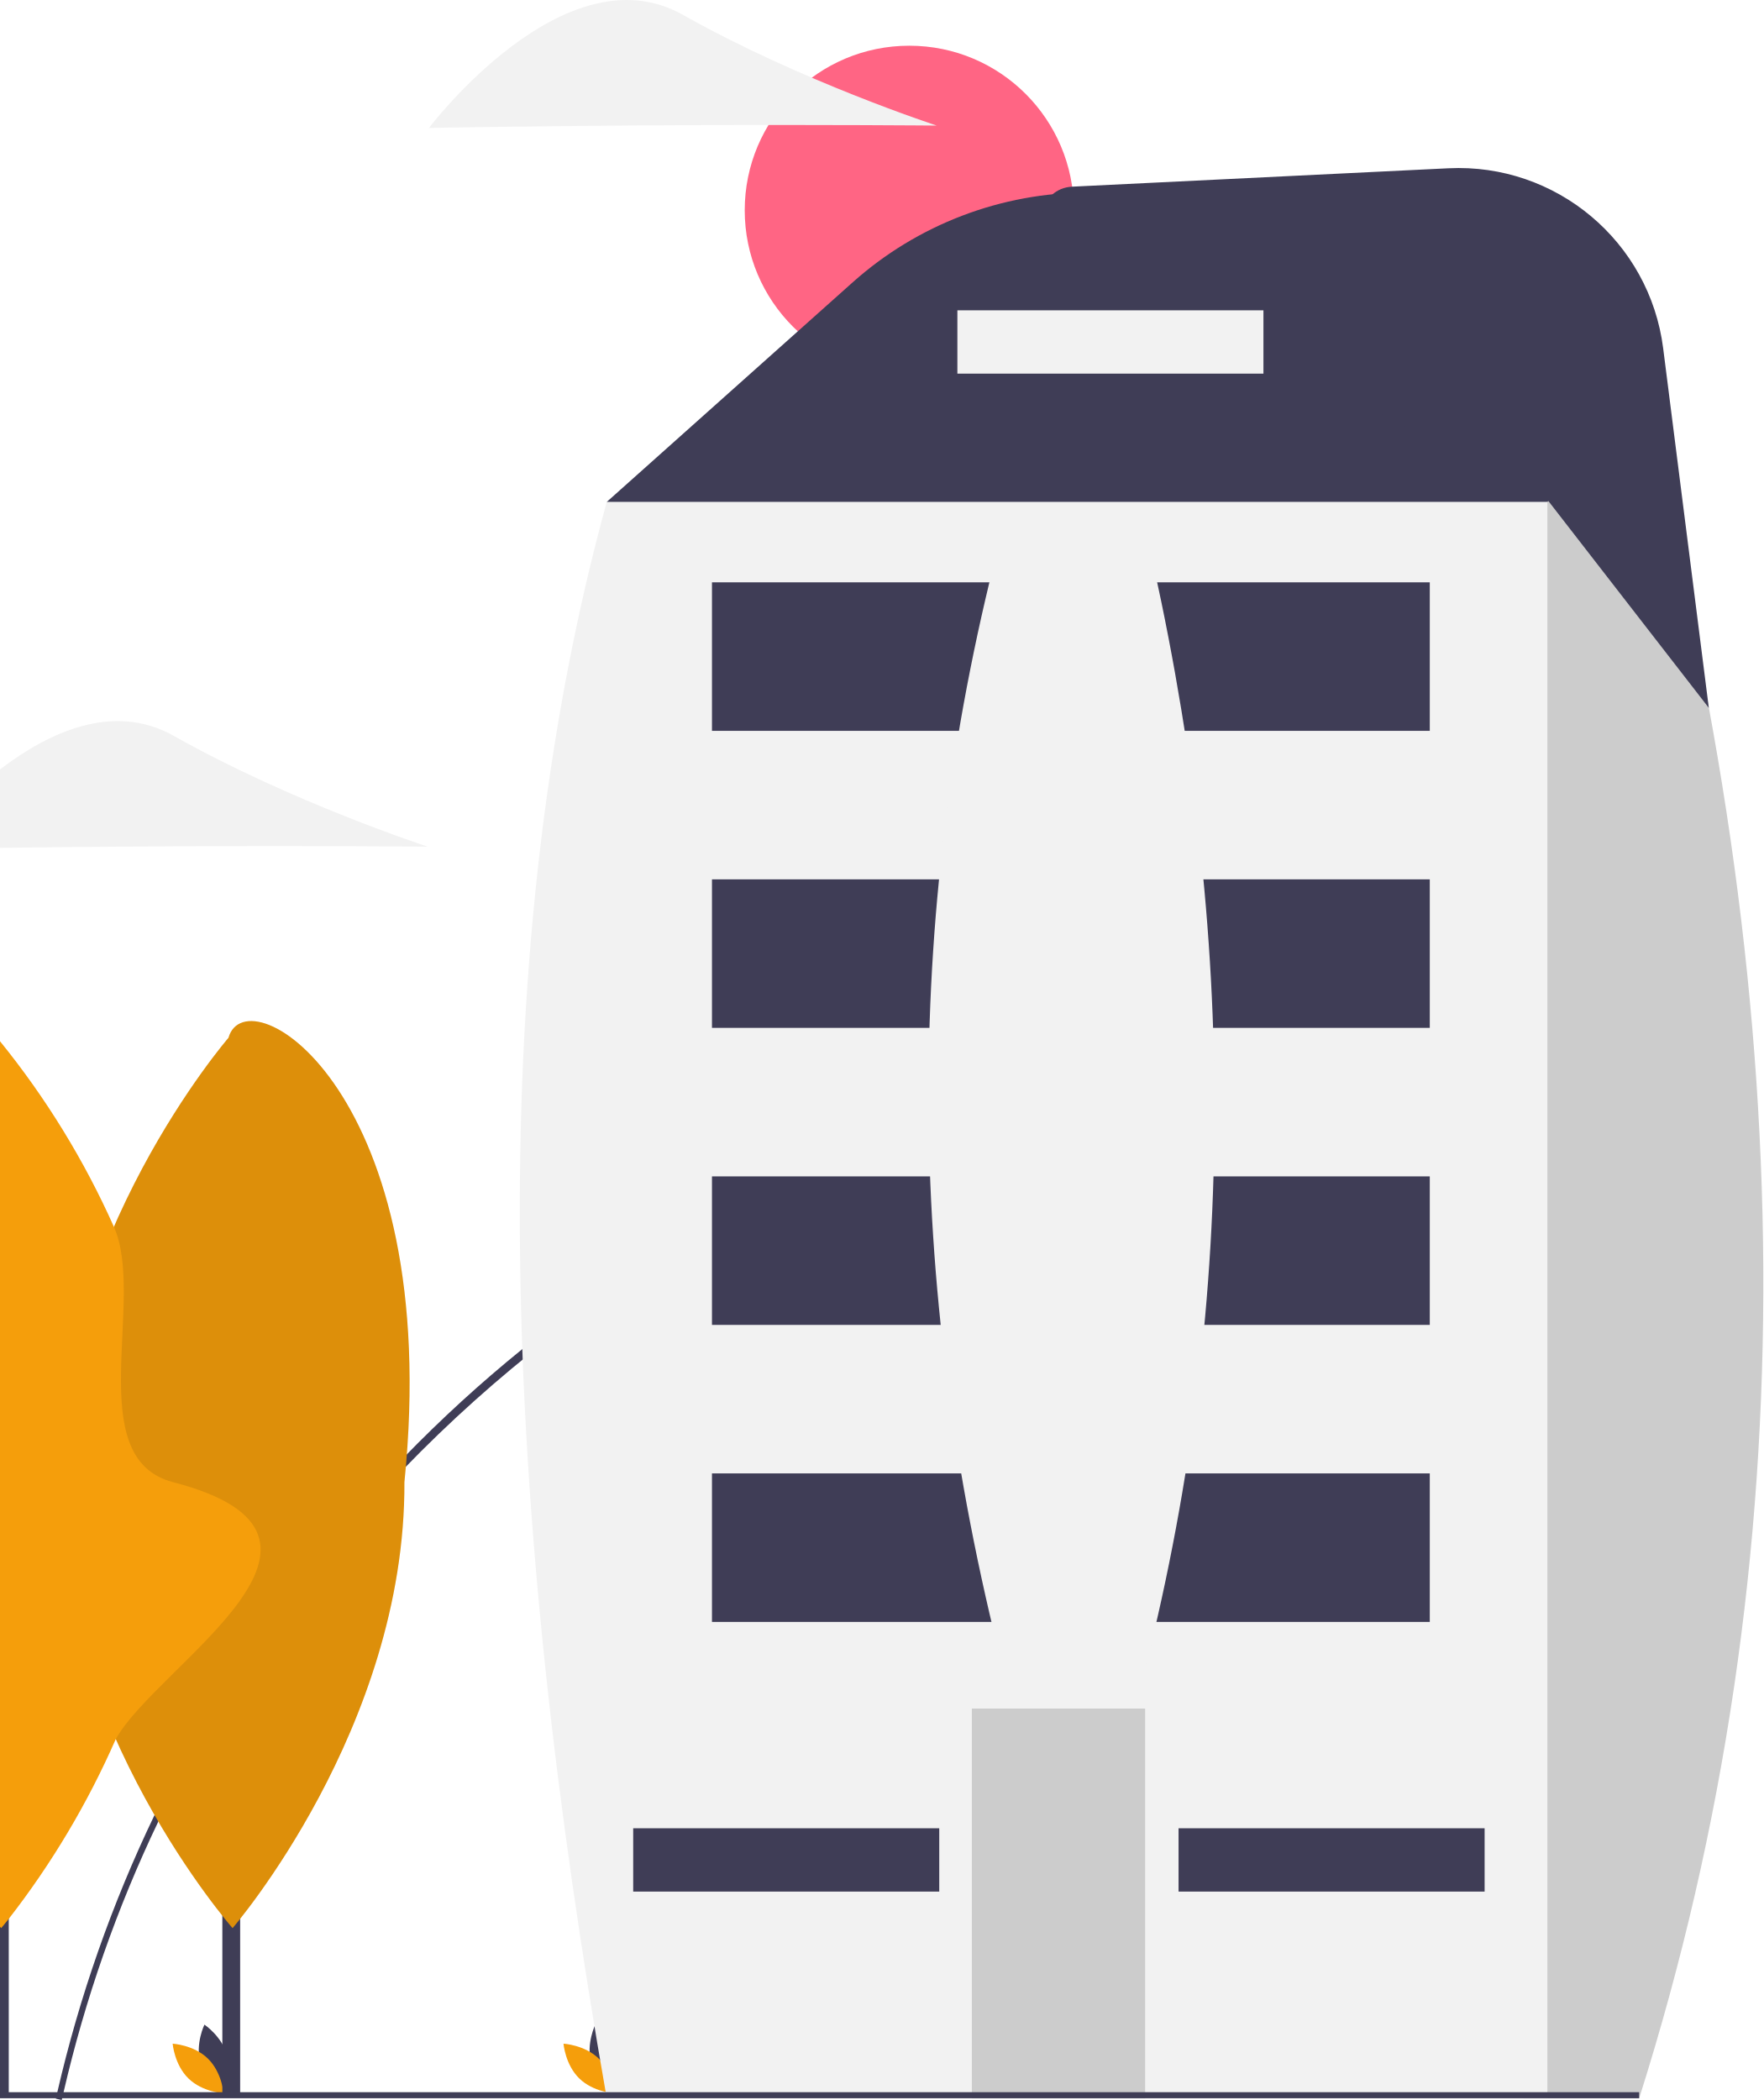
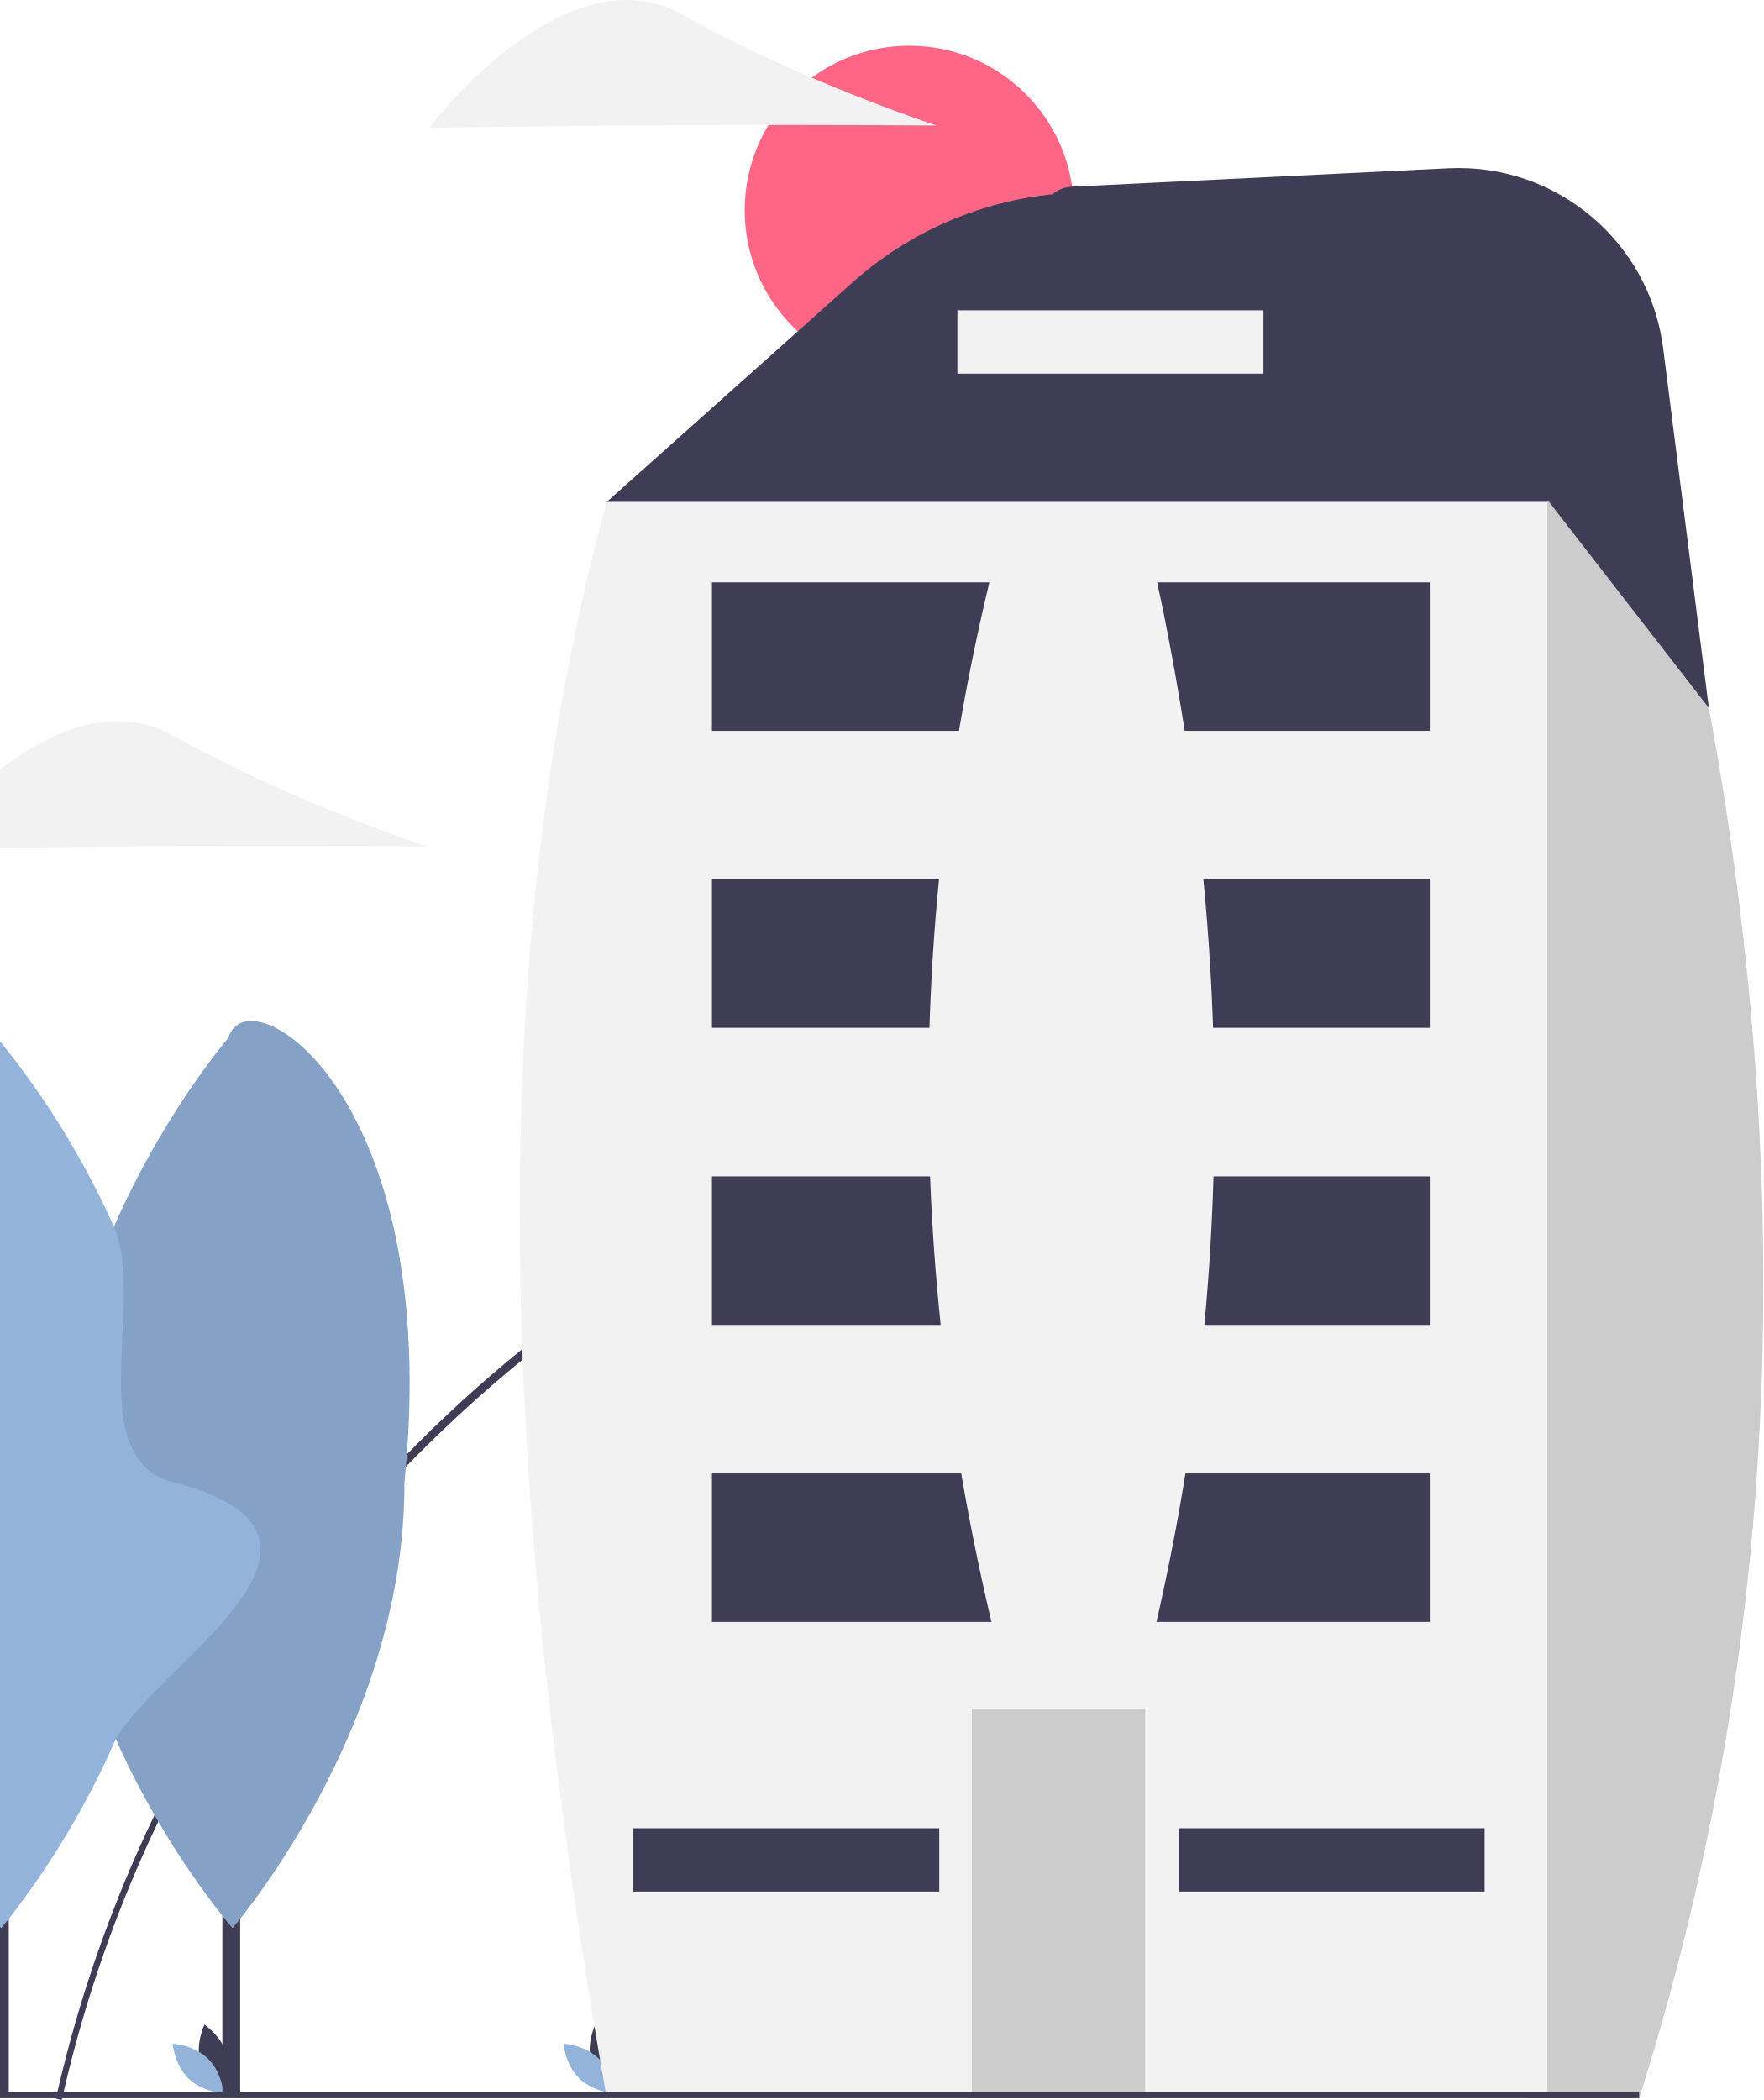
<svg xmlns="http://www.w3.org/2000/svg" width="581.992" height="693.111" viewBox="0 0 581.992 693.111" role="img" artist="Katerina Limpitsouni" source="https://undraw.co/">
  <path d="M777.261,445.527q15.225,2.04,30.29,5.13v1.85q-14.97-3.045-30.29-5.06a451.074,451.074,0,0,0-58.44-3.87h-.66a437.558,437.558,0,0,0-181.93,39.77q-17.745,8.1-34.69,17.71a450.569,450.569,0,0,0-101.59,78.68,445.028,445.028,0,0,0-54.14,68.22q-3,4.635-5.87,9.36a438.876,438.876,0,0,0-21.14,38.97,432.509,432.509,0,0,0-31.27,89.32c-.17.66-.32,1.33-.47,2-.04.19-.09.39-.13.58l-1.95-.44c.01-.05.02-.09.03-.14.15-.67.3-1.33.46-2a438.815,438.815,0,0,1,32.08-91.47v-.01a442.456,442.456,0,0,1,22.39-41.02q2.88-4.68,5.87-9.29a447.784,447.784,0,0,1,53.99-67.68,442.6,442.6,0,0,1,39.13-35.78l.01-.01a446.231,446.231,0,0,1,62.6-42.42q13.995-7.86,28.39-14.58a442.507,442.507,0,0,1,189.17-41.78A446.954,446.954,0,0,1,777.261,445.527Z" transform="translate(-266.5508 -95.07617)" fill="#3f3d56" />
  <circle cx="300.114" cy="69.403" r="54.315" fill="#ff6584" />
  <path d="M332.662,775.849c1.694,6.262,7.496,10.14,7.496,10.14s3.056-6.274,1.362-12.536-7.496-10.14-7.496-10.14S330.968,769.587,332.662,775.849Z" transform="translate(-266.5508 -95.07617)" fill="#3f3d56" />
-   <path d="M335.151,774.503c4.648,4.525,5.216,11.481,5.216,11.481s-6.969-.381-11.617-4.905-5.216-11.481-5.216-11.481S330.503,769.979,335.151,774.503Z" transform="translate(-266.5508 -95.07617)" fill="#f59e0b" />
+   <path d="M335.151,774.503c4.648,4.525,5.216,11.481,5.216,11.481s-6.969-.381-11.617-4.905-5.216-11.481-5.216-11.481S330.503,769.979,335.151,774.503Z" transform="translate(-266.5508 -95.07617)" fill="#93b3da" />
  <path d="M461.662,775.849c1.694,6.262,7.496,10.14,7.496,10.14s3.056-6.274,1.362-12.536-7.496-10.14-7.496-10.14S459.968,769.587,461.662,775.849Z" transform="translate(-266.5508 -95.07617)" fill="#3f3d56" />
-   <path d="M464.151,774.503c4.648,4.525,5.216,11.481,5.216,11.481s-6.969-.381-11.617-4.905-5.216-11.481-5.216-11.481S459.503,769.979,464.151,774.503Z" transform="translate(-266.5508 -95.07617)" fill="#f59e0b" />
+   <path d="M464.151,774.503c4.648,4.525,5.216,11.481,5.216,11.481s-6.969-.381-11.617-4.905-5.216-11.481-5.216-11.481S459.503,769.979,464.151,774.503Z" transform="translate(-266.5508 -95.07617)" fill="#93b3da" />
  <path d="M807.551,226.702V291.367l-30.29,20.42-44.5,29.98-49.45,33.33-77.6-38.8-98.05-49.02-20.42-10.21-20.42-16.34,63.05-56.3,18.109-16.168a116.717,116.717,0,0,1,77.734-29.652h113.743A68.095,68.095,0,0,1,807.551,226.702Z" transform="translate(-266.5508 -95.07617)" fill="#3f3d56" />
  <path d="M777.531,260.437l30.02-32.63c52.49,193.625,56.78,380.814,0,559.85h-38.09l-2.05-2.05-53.1-53.09-30.82-30.82.81-5.94,2.8-20.43,6.15-44.93,6.71-49.02,6.71-49.01,6.71-49.02,5.44-39.77.28-2.01.99-7.24,6.71-49.02,5.96-43.54.75-5.47,4.94-36.08,2.05-14.98,36.76-24.51Z" transform="translate(-266.5508 -95.07617)" fill="#ccc" />
  <path d="M466.817,260.725l310.443,0V787.661l-310.443,0C432.92,594.856,424.399,414.897,466.817,260.725Z" transform="translate(-266.5508 -95.07617)" fill="#f2f2f2" />
  <rect x="320.767" y="563.914" width="57.187" height="128.671" fill="#ccc" />
  <rect x="234.987" y="486.304" width="236.917" height="49.017" fill="#3f3d56" />
  <rect x="388.987" y="603.422" width="101.013" height="20.899" fill="#3f3d56" />
  <rect x="208.987" y="603.422" width="101.013" height="20.899" fill="#3f3d56" />
  <rect x="234.987" y="388.269" width="236.917" height="49.017" fill="#3f3d56" />
  <rect x="234.987" y="290.234" width="236.917" height="49.017" fill="#3f3d56" />
  <rect x="234.987" y="192.2" width="236.917" height="49.017" fill="#3f3d56" />
  <rect y="690.531" width="541" height="2" fill="#3f3d56" />
  <rect x="73.385" y="459.615" width="5.875" height="232.053" fill="#3f3d56" />
-   <path d="M400.028,584.264c.374,81.143-56.715,147.187-56.715,147.187s-57.695-65.515-58.069-146.658,56.715-147.188,56.715-147.188C348.034,416.106,413.037,455.762,400.028,584.264Z" transform="translate(-266.5508 -95.07617)" fill="#f59e0b" />
+   <path d="M400.028,584.264c.374,81.143-56.715,147.187-56.715,147.187s-57.695-65.515-58.069-146.658,56.715-147.188,56.715-147.188C348.034,416.106,413.037,455.762,400.028,584.264Z" transform="translate(-266.5508 -95.07617)" fill="#93b3da" />
  <path d="M400.028,584.264c.374,81.143-56.715,147.187-56.715,147.187s-57.695-65.515-58.069-146.658,56.715-147.188,56.715-147.188C348.034,416.106,413.037,455.762,400.028,584.264Z" transform="translate(-266.5508 -95.07617)" opacity="0.1" style="isolation:isolate" />
  <rect y="459.611" width="2.89" height="232.06" fill="#3f3d56" />
-   <path d="M323.661,584.267c68.844,17.833-5.143,60.16-18.9,84.8v.01a279.372,279.372,0,0,1-35.32,59.32c-1.59,2-2.5,3.05-2.5,3.05l-.39-.45V438.737a275.505,275.505,0,0,1,37.59,61.24v.01C314.781,523.807,293.264,576.393,323.661,584.267Z" transform="translate(-266.5508 -95.07617)" fill="#f59e0b" />
+   <path d="M323.661,584.267c68.844,17.833-5.143,60.16-18.9,84.8v.01a279.372,279.372,0,0,1-35.32,59.32c-1.59,2-2.5,3.05-2.5,3.05l-.39-.45V438.737a275.505,275.505,0,0,1,37.59,61.24v.01C314.781,523.807,293.264,576.393,323.661,584.267Z" transform="translate(-266.5508 -95.07617)" fill="#93b3da" />
  <path d="M407.721,374.517s-37.36-.33-83.64-.12c-22.24.1-42.49.31-57.53.51v-25.87c16.18-12.39,37.52-22.26,57.37-11.08C362.921,359.937,407.721,374.517,407.721,374.517Z" transform="translate(-266.5508 -95.07617)" fill="#f2f2f2" />
  <path d="M492.086,136.396c-46.277.213-83.944.897-83.944.897s44.774-59.307,83.776-37.334,83.807,36.562,83.807,36.562S538.362,136.183,492.086,136.396Z" transform="translate(-266.5508 -95.07617)" fill="#f2f2f2" />
  <path d="M620.421,156.687l124.188-6.072A68.095,68.095,0,0,1,815.487,210.053l15.064,118.664-52.91-68.22-.11-.06-158.33-82.12-3.142-1.629c-9.611-4.984-6.451-19.471,4.362-20.001Z" transform="translate(-266.5508 -95.07617)" fill="#3f3d56" />
  <rect x="315.987" y="102.422" width="101.013" height="20.899" fill="#f2f2f2" />
  <path d="M644.551,645.717h-47q-49.102-191.685,0-376h47C674.471,397.21,675.544,522.621,644.551,645.717Z" transform="translate(-266.5508 -95.07617)" fill="#f2f2f2" />
</svg>
